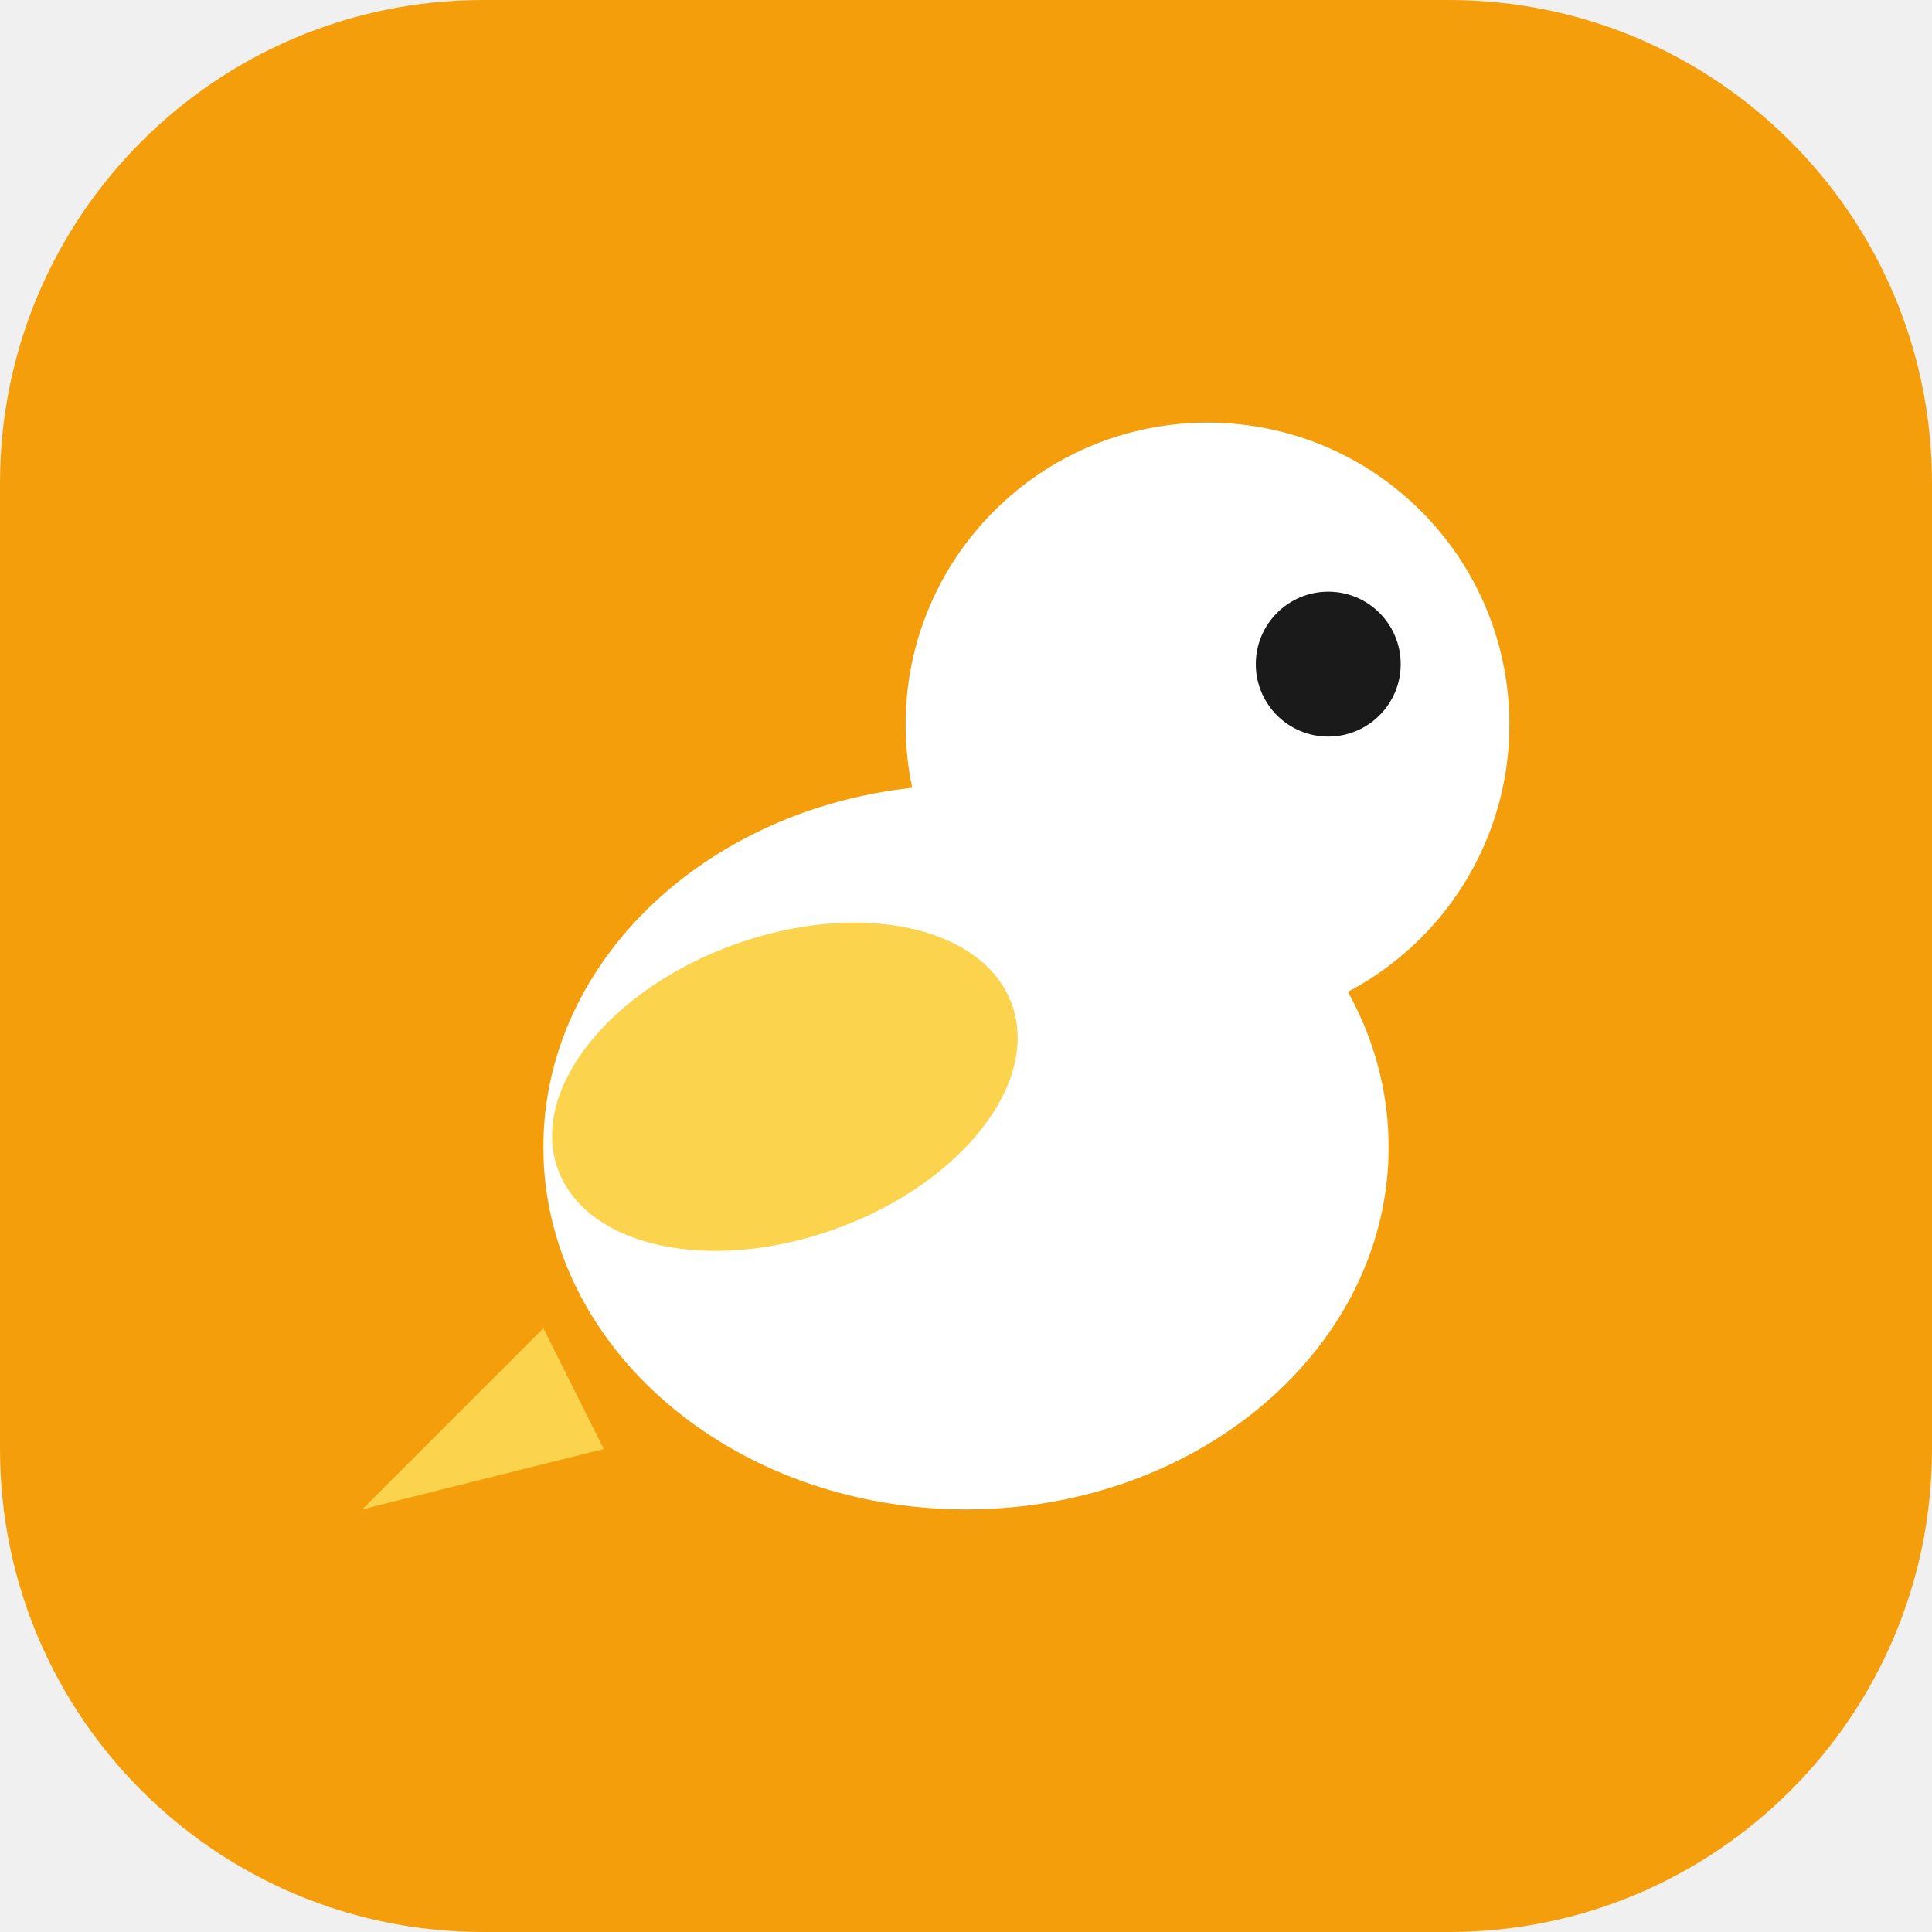
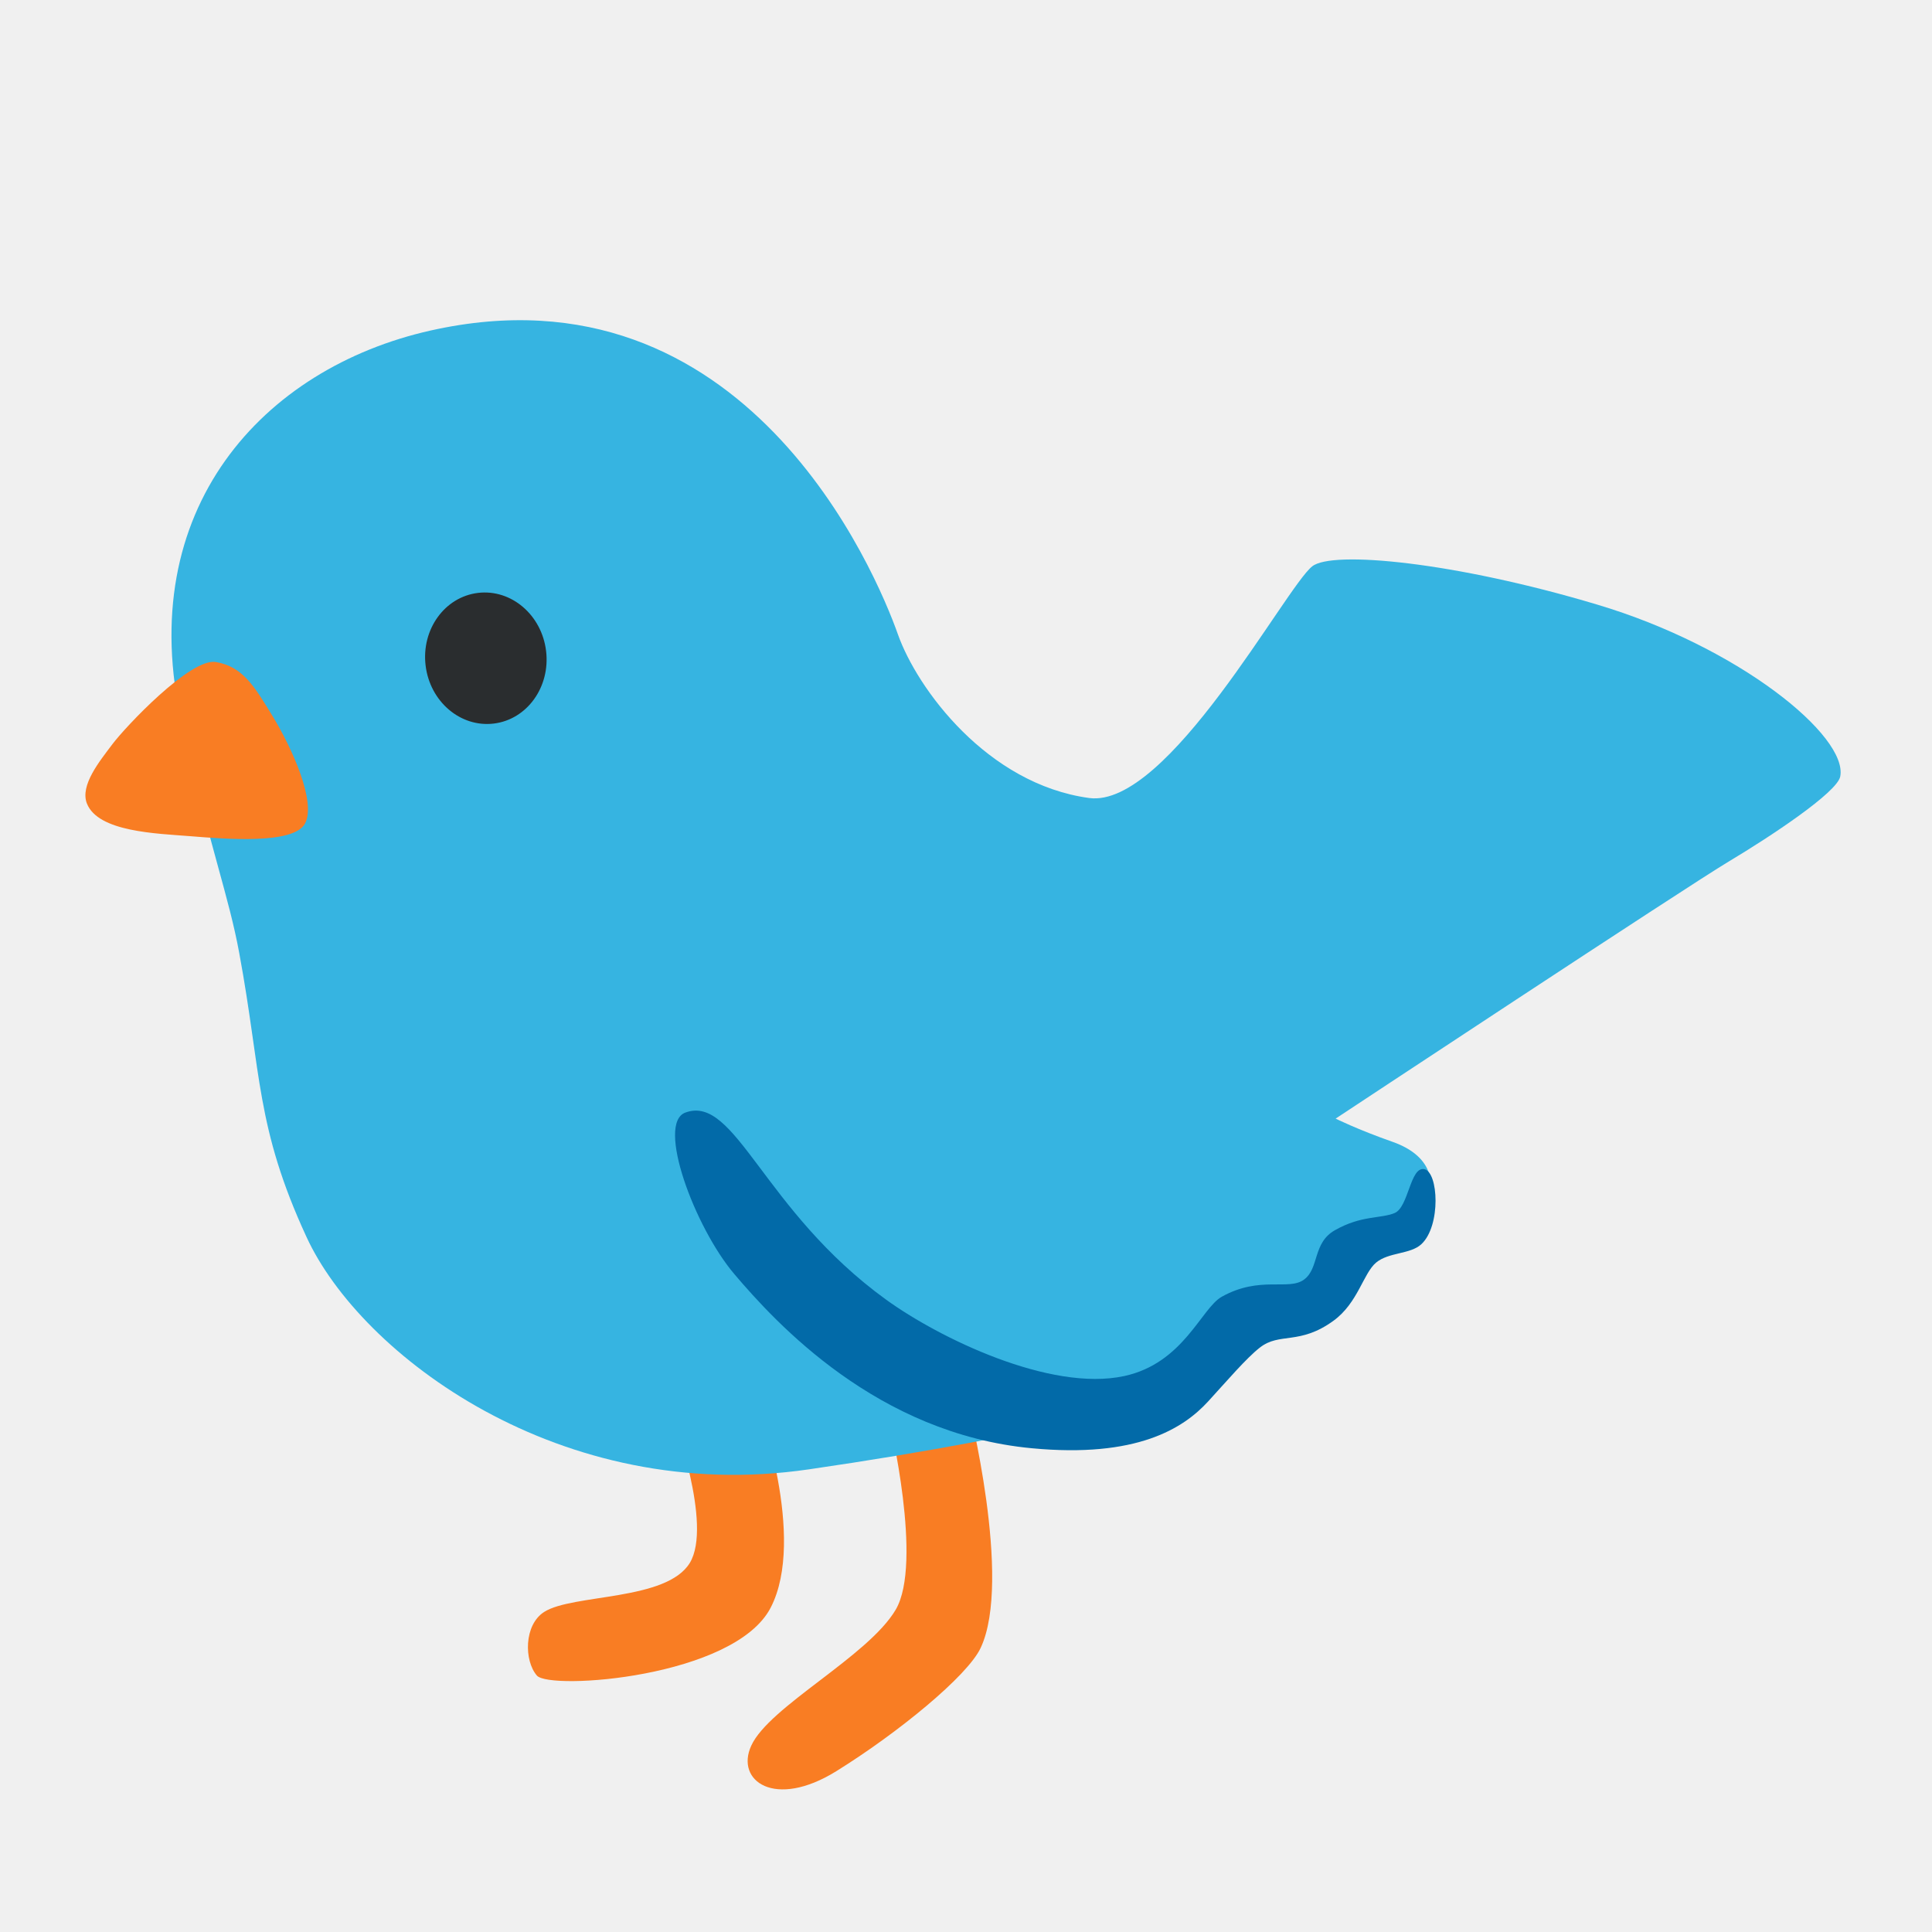
- <svg xmlns="http://www.w3.org/2000/svg" viewBox="0 0 32 32">
-   <rect width="32" height="32" rx="8" fill="#f59e0b" />
-   <ellipse cx="16" cy="19" rx="7" ry="6" fill="#fff" />
-   <circle cx="20" cy="12" r="5" fill="#fff" />
-   <circle cx="22" cy="11" r="1.2" fill="#1a1a1a" />
-   <polygon points="25,12 28,13 25,14" fill="#f59e0b" />
-   <ellipse cx="13" cy="18" rx="4" ry="2.5" fill="#fcd34d" transform="rotate(-20 13 18)" />
-   <polygon points="9,22 6,25 10,24" fill="#fcd34d" />
+ <svg xmlns="http://www.w3.org/2000/svg" version="1.1" id="Layer_3" x="0px" y="0px" viewBox="0 0 128 128" style="enable-background:new 0 0 128 128;" xml:space="preserve">
+   <path style="fill:#F97D23;" d="M44.57,93.84c0,0,2.67,7.18,1.13,9.71c-1.55,2.53-7.74,2.04-9.64,3.24  c-1.36,0.86-1.34,3.24-0.49,4.22c0.84,0.99,13.09,0.14,15.49-4.5S50.2,92.99,50.2,92.99L44.57,93.84z" />
+   <path style="fill:#F97D23;" d="M64.13,92.99l-5.21,1.13c0,0,2.25,9.43,0.42,12.53c-1.83,3.1-8.39,6.41-9.57,9.01  c-1.06,2.32,1.55,4.22,5.63,1.69s8.7-6.31,9.57-8.17C67.09,104.68,64.13,92.99,64.13,92.99z" />
+   <path style="fill:#36B4E1;" d="M28.52,21.9C17.44,24.39,8.81,33.73,12.05,47.94c1.92,8.43,3.1,11.4,3.8,15.2  c1.48,7.99,1.08,11.5,4.46,18.82c3.59,7.79,16.8,17.79,33.27,15.39s23.09-4.65,23.09-4.65l5.91-5.21l5.63-1.41l0.84-4.08  c0,0,4.21-0.19,5.07-1.55c1.36-2.16,0.56-3.94-1.83-4.79c-2.39-0.84-3.8-1.55-3.8-1.55s23.23-15.35,26.04-17.03s7.18-4.58,7.39-5.63  c0.53-2.67-6.69-8.59-16.12-11.4c-9.43-2.82-17.53-3.59-18.86-2.53c-1.77,1.39-9.57,16.05-14.78,15.35  c-6.76-0.92-11.4-7.25-12.67-10.84C58.05,37.96,49.4,17.21,28.52,21.9z" />
+   <path style="fill:#F97D23;" d="M14.3,43.86c-1.69-0.28-6.01,4.32-6.85,5.44s-2.17,2.73-1.69,3.94c0.75,1.88,4.6,1.98,6.85,2.16  c2.35,0.19,6.85,0.56,7.6-0.84c0.75-1.41-0.84-4.97-2.16-7.13C16.83,45.42,16.06,44.16,14.3,43.86z" />
+   <ellipse transform="matrix(0.9928 -0.1196 0.1196 0.9928 -4.9855 4.1639)" style="fill:#2A2D2F;" cx="32.19" cy="43.61" rx="4.02" ry="4.36" />
+   <path style="fill:#026AA8;" d="M45.41,73.71c-1.95,0.71,0.61,7.6,3.24,10.7c2.77,3.26,9.47,10.58,19.71,11.54  c6.95,0.66,10.04-1.31,11.68-3.1c1.22-1.33,2.53-2.87,3.43-3.57c1.31-1.03,2.63-0.14,4.88-1.78c1.62-1.18,1.97-3.14,2.82-3.85  c0.84-0.7,2.27-0.54,3-1.22c1.31-1.22,1.13-4.79,0.19-4.97s-1.03,2.53-1.97,2.91s-2.19,0.14-3.94,1.13  c-1.5,0.84-1.03,2.53-2.06,3.28s-2.91-0.28-5.44,1.13c-1.37,0.76-2.53,4.41-6.48,5.26c-4.9,1.05-12.25-2.52-15.77-5.07  C50.53,80.18,48.74,72.49,45.41,73.71z" />
</svg>
